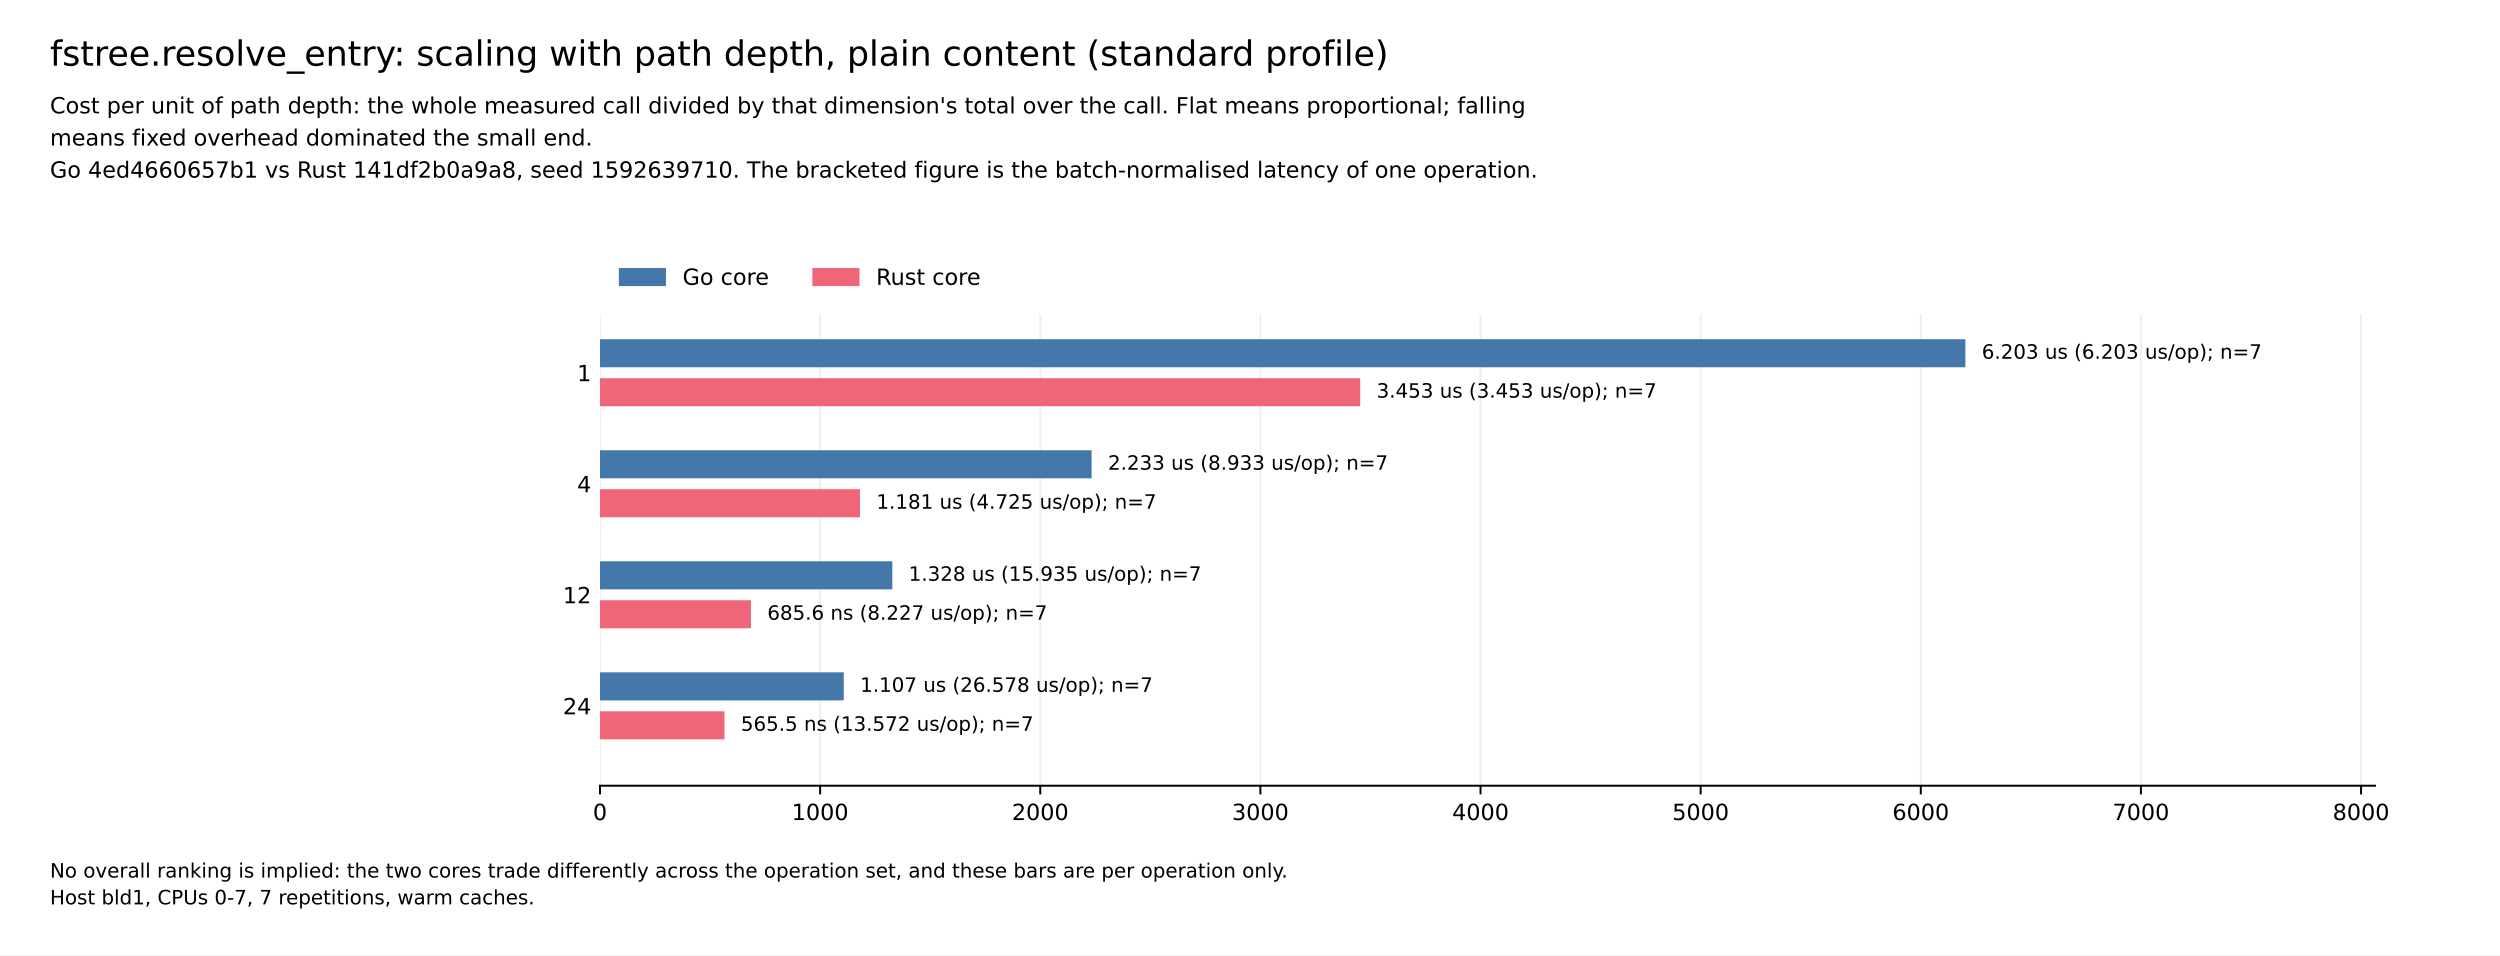
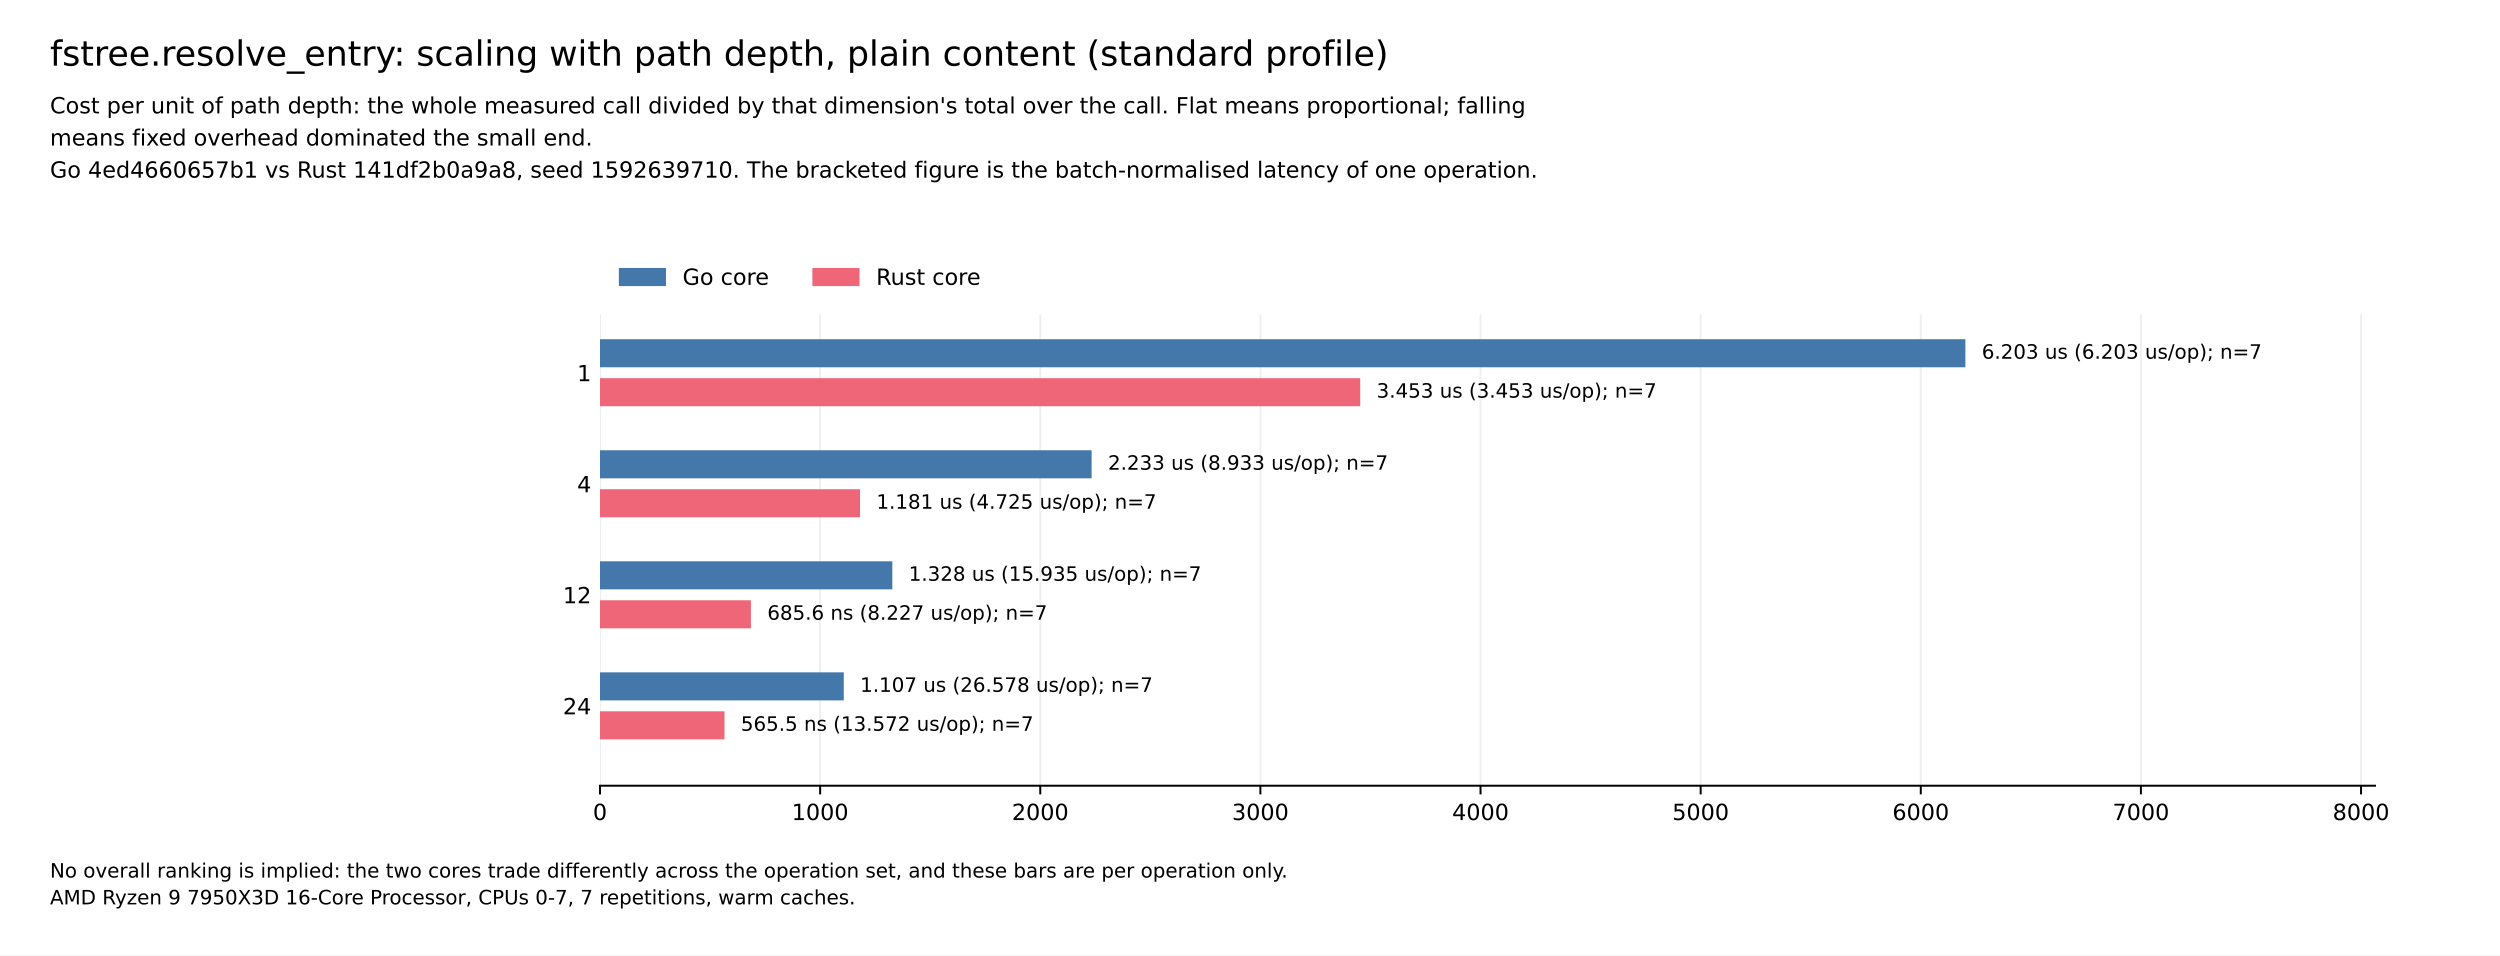
<svg xmlns="http://www.w3.org/2000/svg" xmlns:xlink="http://www.w3.org/1999/xlink" width="1008pt" height="385.2pt" viewBox="0 0 1008 385.2" version="1.1">
  <defs>
    <style type="text/css">*{stroke-linejoin: round; stroke-linecap: butt}</style>
  </defs>
  <g id="figure_1">
    <g id="patch_1">
      <path d="M 0 385.2  L 1008 385.2  L 1008 0  L 0 0  z " style="fill: #ffffff" />
    </g>
    <g id="axes_1">
      <g id="patch_2">
        <path d="M 241.92 316.8  L 957.6 316.8  L 957.6 126.72  L 241.92 126.72  z " style="fill: #ffffff" />
      </g>
      <g id="matplotlib.axis_1">
        <g id="xtick_1">
          <g id="line2d_1">
            <path d="M 241.92 316.8  L 241.92 126.72  " clip-path="url(#p4930f76656)" style="fill: none; stroke: #b0b0b0; stroke-opacity: 0.2; stroke-width: 0.8; stroke-linecap: square" />
          </g>
          <g id="line2d_2">
            <defs>
              <path id="m54265422a9" d="M 0 0  L 0 3.5  " style="stroke: #000000; stroke-width: 0.8" />
            </defs>
            <g>
              <use xlink:href="#m54265422a9" x="241.92" y="316.8" style="stroke: #000000; stroke-width: 0.8" />
            </g>
          </g>
          <g id="text_1">
            <text style="font-size: 9px; font-family: 'DejaVu Sans', 'Bitstream Vera Sans', 'Computer Modern Sans Serif', 'Lucida Grande', 'Verdana', 'Geneva', 'Lucid', 'Arial', 'Helvetica', 'Avant Garde', sans-serif; text-anchor: middle" x="241.92" y="330.639" transform="rotate(-0 241.92 330.6386)">0</text>
          </g>
        </g>
        <g id="xtick_2">
          <g id="line2d_3">
            <path d="M 330.677 316.8  L 330.677 126.72  " clip-path="url(#p4930f76656)" style="fill: none; stroke: #b0b0b0; stroke-opacity: 0.2; stroke-width: 0.8; stroke-linecap: square" />
          </g>
          <g id="line2d_4">
            <g>
              <use xlink:href="#m54265422a9" x="330.677" y="316.8" style="stroke: #000000; stroke-width: 0.8" />
            </g>
          </g>
          <g id="text_2">
            <text style="font-size: 9px; font-family: 'DejaVu Sans', 'Bitstream Vera Sans', 'Computer Modern Sans Serif', 'Lucida Grande', 'Verdana', 'Geneva', 'Lucid', 'Arial', 'Helvetica', 'Avant Garde', sans-serif; text-anchor: middle" x="330.677" y="330.639" transform="rotate(-0 330.6769 330.6386)">1000</text>
          </g>
        </g>
        <g id="xtick_3">
          <g id="line2d_5">
            <path d="M 419.434 316.8  L 419.434 126.72  " clip-path="url(#p4930f76656)" style="fill: none; stroke: #b0b0b0; stroke-opacity: 0.2; stroke-width: 0.8; stroke-linecap: square" />
          </g>
          <g id="line2d_6">
            <g>
              <use xlink:href="#m54265422a9" x="419.434" y="316.8" style="stroke: #000000; stroke-width: 0.8" />
            </g>
          </g>
          <g id="text_3">
            <text style="font-size: 9px; font-family: 'DejaVu Sans', 'Bitstream Vera Sans', 'Computer Modern Sans Serif', 'Lucida Grande', 'Verdana', 'Geneva', 'Lucid', 'Arial', 'Helvetica', 'Avant Garde', sans-serif; text-anchor: middle" x="419.434" y="330.639" transform="rotate(-0 419.4338 330.6386)">2000</text>
          </g>
        </g>
        <g id="xtick_4">
          <g id="line2d_7">
            <path d="M 508.191 316.8  L 508.191 126.72  " clip-path="url(#p4930f76656)" style="fill: none; stroke: #b0b0b0; stroke-opacity: 0.2; stroke-width: 0.8; stroke-linecap: square" />
          </g>
          <g id="line2d_8">
            <g>
              <use xlink:href="#m54265422a9" x="508.191" y="316.8" style="stroke: #000000; stroke-width: 0.8" />
            </g>
          </g>
          <g id="text_4">
            <text style="font-size: 9px; font-family: 'DejaVu Sans', 'Bitstream Vera Sans', 'Computer Modern Sans Serif', 'Lucida Grande', 'Verdana', 'Geneva', 'Lucid', 'Arial', 'Helvetica', 'Avant Garde', sans-serif; text-anchor: middle" x="508.191" y="330.639" transform="rotate(-0 508.1907 330.6386)">3000</text>
          </g>
        </g>
        <g id="xtick_5">
          <g id="line2d_9">
            <path d="M 596.948 316.8  L 596.948 126.72  " clip-path="url(#p4930f76656)" style="fill: none; stroke: #b0b0b0; stroke-opacity: 0.2; stroke-width: 0.8; stroke-linecap: square" />
          </g>
          <g id="line2d_10">
            <g>
              <use xlink:href="#m54265422a9" x="596.948" y="316.8" style="stroke: #000000; stroke-width: 0.8" />
            </g>
          </g>
          <g id="text_5">
            <text style="font-size: 9px; font-family: 'DejaVu Sans', 'Bitstream Vera Sans', 'Computer Modern Sans Serif', 'Lucida Grande', 'Verdana', 'Geneva', 'Lucid', 'Arial', 'Helvetica', 'Avant Garde', sans-serif; text-anchor: middle" x="596.948" y="330.639" transform="rotate(-0 596.9477 330.6386)">4000</text>
          </g>
        </g>
        <g id="xtick_6">
          <g id="line2d_11">
            <path d="M 685.705 316.8  L 685.705 126.72  " clip-path="url(#p4930f76656)" style="fill: none; stroke: #b0b0b0; stroke-opacity: 0.2; stroke-width: 0.8; stroke-linecap: square" />
          </g>
          <g id="line2d_12">
            <g>
              <use xlink:href="#m54265422a9" x="685.705" y="316.8" style="stroke: #000000; stroke-width: 0.8" />
            </g>
          </g>
          <g id="text_6">
            <text style="font-size: 9px; font-family: 'DejaVu Sans', 'Bitstream Vera Sans', 'Computer Modern Sans Serif', 'Lucida Grande', 'Verdana', 'Geneva', 'Lucid', 'Arial', 'Helvetica', 'Avant Garde', sans-serif; text-anchor: middle" x="685.705" y="330.639" transform="rotate(-0 685.7046 330.6386)">5000</text>
          </g>
        </g>
        <g id="xtick_7">
          <g id="line2d_13">
            <path d="M 774.461 316.8  L 774.461 126.72  " clip-path="url(#p4930f76656)" style="fill: none; stroke: #b0b0b0; stroke-opacity: 0.2; stroke-width: 0.8; stroke-linecap: square" />
          </g>
          <g id="line2d_14">
            <g>
              <use xlink:href="#m54265422a9" x="774.461" y="316.8" style="stroke: #000000; stroke-width: 0.8" />
            </g>
          </g>
          <g id="text_7">
            <text style="font-size: 9px; font-family: 'DejaVu Sans', 'Bitstream Vera Sans', 'Computer Modern Sans Serif', 'Lucida Grande', 'Verdana', 'Geneva', 'Lucid', 'Arial', 'Helvetica', 'Avant Garde', sans-serif; text-anchor: middle" x="774.461" y="330.639" transform="rotate(-0 774.4615 330.6386)">6000</text>
          </g>
        </g>
        <g id="xtick_8">
          <g id="line2d_15">
            <path d="M 863.218 316.8  L 863.218 126.72  " clip-path="url(#p4930f76656)" style="fill: none; stroke: #b0b0b0; stroke-opacity: 0.2; stroke-width: 0.8; stroke-linecap: square" />
          </g>
          <g id="line2d_16">
            <g>
              <use xlink:href="#m54265422a9" x="863.218" y="316.8" style="stroke: #000000; stroke-width: 0.8" />
            </g>
          </g>
          <g id="text_8">
            <text style="font-size: 9px; font-family: 'DejaVu Sans', 'Bitstream Vera Sans', 'Computer Modern Sans Serif', 'Lucida Grande', 'Verdana', 'Geneva', 'Lucid', 'Arial', 'Helvetica', 'Avant Garde', sans-serif; text-anchor: middle" x="863.218" y="330.639" transform="rotate(-0 863.2184 330.6386)">7000</text>
          </g>
        </g>
        <g id="xtick_9">
          <g id="line2d_17">
            <path d="M 951.975 316.8  L 951.975 126.72  " clip-path="url(#p4930f76656)" style="fill: none; stroke: #b0b0b0; stroke-opacity: 0.2; stroke-width: 0.8; stroke-linecap: square" />
          </g>
          <g id="line2d_18">
            <g>
              <use xlink:href="#m54265422a9" x="951.975" y="316.8" style="stroke: #000000; stroke-width: 0.8" />
            </g>
          </g>
          <g id="text_9">
            <text style="font-size: 9px; font-family: 'DejaVu Sans', 'Bitstream Vera Sans', 'Computer Modern Sans Serif', 'Lucida Grande', 'Verdana', 'Geneva', 'Lucid', 'Arial', 'Helvetica', 'Avant Garde', sans-serif; text-anchor: middle" x="951.975" y="330.639" transform="rotate(-0 951.9753 330.6386)">8000</text>
          </g>
        </g>
      </g>
      <g id="matplotlib.axis_2">
        <g id="ytick_1">
          <g id="line2d_19" />
          <g id="text_10">
            <text style="font-size: 9px; font-family: 'DejaVu Sans', 'Bitstream Vera Sans', 'Computer Modern Sans Serif', 'Lucida Grande', 'Verdana', 'Geneva', 'Lucid', 'Arial', 'Helvetica', 'Avant Garde', sans-serif; text-anchor: end" x="238.42" y="153.703" transform="rotate(-0 238.42 153.7029)">1</text>
          </g>
        </g>
        <g id="ytick_2">
          <g id="line2d_20" />
          <g id="text_11">
            <text style="font-size: 9px; font-family: 'DejaVu Sans', 'Bitstream Vera Sans', 'Computer Modern Sans Serif', 'Lucida Grande', 'Verdana', 'Geneva', 'Lucid', 'Arial', 'Helvetica', 'Avant Garde', sans-serif; text-anchor: end" x="238.42" y="198.474" transform="rotate(-0 238.42 198.4738)">4</text>
          </g>
        </g>
        <g id="ytick_3">
          <g id="line2d_21" />
          <g id="text_12">
            <text style="font-size: 9px; font-family: 'DejaVu Sans', 'Bitstream Vera Sans', 'Computer Modern Sans Serif', 'Lucida Grande', 'Verdana', 'Geneva', 'Lucid', 'Arial', 'Helvetica', 'Avant Garde', sans-serif; text-anchor: end" x="238.42" y="243.245" transform="rotate(-0 238.42 243.2448)">12</text>
          </g>
        </g>
        <g id="ytick_4">
          <g id="line2d_22" />
          <g id="text_13">
            <text style="font-size: 9px; font-family: 'DejaVu Sans', 'Bitstream Vera Sans', 'Computer Modern Sans Serif', 'Lucida Grande', 'Verdana', 'Geneva', 'Lucid', 'Arial', 'Helvetica', 'Avant Garde', sans-serif; text-anchor: end" x="238.42" y="288.016" transform="rotate(-0 238.42 288.0157)">24</text>
          </g>
        </g>
      </g>
      <g id="patch_3">
        <path d="M 241.92 136.774  L 792.443 136.774  L 792.443 148.084  L 241.92 148.084  z " clip-path="url(#p4930f76656)" style="fill: #4477aa" />
      </g>
      <g id="patch_4">
        <path d="M 241.92 152.483  L 548.44 152.483  L 548.44 163.793  L 241.92 163.793  z " clip-path="url(#p4930f76656)" style="fill: #ee6677" />
      </g>
      <g id="patch_5">
        <path d="M 241.92 181.545  L 440.138 181.545  L 440.138 192.855  L 241.92 192.855  z " clip-path="url(#p4930f76656)" style="fill: #4477aa" />
      </g>
      <g id="patch_6">
        <path d="M 241.92 197.254  L 346.767 197.254  L 346.767 208.564  L 241.92 208.564  z " clip-path="url(#p4930f76656)" style="fill: #ee6677" />
      </g>
      <g id="patch_7">
        <path d="M 241.92 226.316  L 359.784 226.316  L 359.784 237.626  L 241.92 237.626  z " clip-path="url(#p4930f76656)" style="fill: #4477aa" />
      </g>
      <g id="patch_8">
        <path d="M 241.92 242.025  L 302.772 242.025  L 302.772 253.335  L 241.92 253.335  z " clip-path="url(#p4930f76656)" style="fill: #ee6677" />
      </g>
      <g id="patch_9">
        <path d="M 241.92 271.087  L 340.211 271.087  L 340.211 282.397  L 241.92 282.397  z " clip-path="url(#p4930f76656)" style="fill: #4477aa" />
      </g>
      <g id="patch_10">
        <path d="M 241.92 286.796  L 292.111 286.796  L 292.111 298.106  L 241.92 298.106  z " clip-path="url(#p4930f76656)" style="fill: #ee6677" />
      </g>
      <g id="patch_11">
        <path d="M 241.92 316.8  L 957.6 316.8  " style="fill: none; stroke: #000000; stroke-width: 0.8; stroke-linejoin: miter; stroke-linecap: square" />
      </g>
      <g id="text_14">
        <text style="font-size: 8px; font-family: 'DejaVu Sans', 'Bitstream Vera Sans', 'Computer Modern Sans Serif', 'Lucida Grande', 'Verdana', 'Geneva', 'Lucid', 'Arial', 'Helvetica', 'Avant Garde', sans-serif; text-anchor: start" x="799.049" y="144.637" transform="rotate(-0 799.0494 144.6366)">6.203 us (6.203 us/op); n=7</text>
      </g>
      <g id="text_15">
        <text style="font-size: 8px; font-family: 'DejaVu Sans', 'Bitstream Vera Sans', 'Computer Modern Sans Serif', 'Lucida Grande', 'Verdana', 'Geneva', 'Lucid', 'Arial', 'Helvetica', 'Avant Garde', sans-serif; text-anchor: start" x="555.046" y="160.346" transform="rotate(-0 555.0459 160.3457)">3.453 us (3.453 us/op); n=7</text>
      </g>
      <g id="text_16">
        <text style="font-size: 8px; font-family: 'DejaVu Sans', 'Bitstream Vera Sans', 'Computer Modern Sans Serif', 'Lucida Grande', 'Verdana', 'Geneva', 'Lucid', 'Arial', 'Helvetica', 'Avant Garde', sans-serif; text-anchor: start" x="446.744" y="189.407" transform="rotate(-0 446.7445 189.4075)">2.233 us (8.933 us/op); n=7</text>
      </g>
      <g id="text_17">
        <text style="font-size: 8px; font-family: 'DejaVu Sans', 'Bitstream Vera Sans', 'Computer Modern Sans Serif', 'Lucida Grande', 'Verdana', 'Geneva', 'Lucid', 'Arial', 'Helvetica', 'Avant Garde', sans-serif; text-anchor: start" x="353.373" y="205.117" transform="rotate(-0 353.3731 205.1166)">1.181 us (4.725 us/op); n=7</text>
      </g>
      <g id="text_18">
        <text style="font-size: 8px; font-family: 'DejaVu Sans', 'Bitstream Vera Sans', 'Computer Modern Sans Serif', 'Lucida Grande', 'Verdana', 'Geneva', 'Lucid', 'Arial', 'Helvetica', 'Avant Garde', sans-serif; text-anchor: start" x="366.39" y="234.178" transform="rotate(-0 366.3905 234.1784)">1.328 us (15.935 us/op); n=7</text>
      </g>
      <g id="text_19">
        <text style="font-size: 8px; font-family: 'DejaVu Sans', 'Bitstream Vera Sans', 'Computer Modern Sans Serif', 'Lucida Grande', 'Verdana', 'Geneva', 'Lucid', 'Arial', 'Helvetica', 'Avant Garde', sans-serif; text-anchor: start" x="309.378" y="249.887" transform="rotate(-0 309.3783 249.8875)">685.6 ns (8.227 us/op); n=7</text>
      </g>
      <g id="text_20">
        <text style="font-size: 8px; font-family: 'DejaVu Sans', 'Bitstream Vera Sans', 'Computer Modern Sans Serif', 'Lucida Grande', 'Verdana', 'Geneva', 'Lucid', 'Arial', 'Helvetica', 'Avant Garde', sans-serif; text-anchor: start" x="346.818" y="278.949" transform="rotate(-0 346.8176 278.9493)">1.107 us (26.578 us/op); n=7</text>
      </g>
      <g id="text_21">
        <text style="font-size: 8px; font-family: 'DejaVu Sans', 'Bitstream Vera Sans', 'Computer Modern Sans Serif', 'Lucida Grande', 'Verdana', 'Geneva', 'Lucid', 'Arial', 'Helvetica', 'Avant Garde', sans-serif; text-anchor: start" x="298.717" y="294.658" transform="rotate(-0 298.7174 294.6584)">565.5 ns (13.572 us/op); n=7</text>
      </g>
      <g id="legend_1">
        <g id="patch_12">
          <path d="M 250.02 114.847  L 268.02 114.847  L 268.02 108.547  L 250.02 108.547  z " style="fill: #4477aa; stroke: #4477aa; stroke-linejoin: miter" />
        </g>
        <g id="text_22">
          <text style="font-size: 9px; font-family: 'DejaVu Sans', 'Bitstream Vera Sans', 'Computer Modern Sans Serif', 'Lucida Grande', 'Verdana', 'Geneva', 'Lucid', 'Arial', 'Helvetica', 'Avant Garde', sans-serif; text-anchor: start" x="275.22" y="114.847" transform="rotate(-0 275.22 114.8475)">Go core</text>
        </g>
        <g id="patch_13">
          <path d="M 328.051 114.847  L 346.051 114.847  L 346.051 108.547  L 328.051 108.547  z " style="fill: #ee6677; stroke: #ee6677; stroke-linejoin: miter" />
        </g>
        <g id="text_23">
          <text style="font-size: 9px; font-family: 'DejaVu Sans', 'Bitstream Vera Sans', 'Computer Modern Sans Serif', 'Lucida Grande', 'Verdana', 'Geneva', 'Lucid', 'Arial', 'Helvetica', 'Avant Garde', sans-serif; text-anchor: start" x="353.251" y="114.847" transform="rotate(-0 353.2514 114.8475)">Rust core</text>
        </g>
      </g>
    </g>
    <g id="text_24">
      <text style="font-size: 14px; font-family: 'DejaVu Sans', 'Bitstream Vera Sans', 'Computer Modern Sans Serif', 'Lucida Grande', 'Verdana', 'Geneva', 'Lucid', 'Arial', 'Helvetica', 'Avant Garde', sans-serif; text-anchor: start" x="20.16" y="26.478" transform="rotate(-0 20.16 26.47781)">fstree.resolve_entry: scaling with path depth, plain content (standard profile)</text>
    </g>
    <g id="text_25">
      <text style="font-size: 9px; font-family: 'DejaVu Sans', 'Bitstream Vera Sans', 'Computer Modern Sans Serif', 'Lucida Grande', 'Verdana', 'Geneva', 'Lucid', 'Arial', 'Helvetica', 'Avant Garde', sans-serif; text-anchor: start" x="20.16" y="45.719" transform="rotate(-0 20.16 45.71859)">Cost per unit of path depth: the whole measured call divided by that dimension's total over the call. Flat means proportional; falling</text>
    </g>
    <g id="text_26">
      <text style="font-size: 9px; font-family: 'DejaVu Sans', 'Bitstream Vera Sans', 'Computer Modern Sans Serif', 'Lucida Grande', 'Verdana', 'Geneva', 'Lucid', 'Arial', 'Helvetica', 'Avant Garde', sans-serif; text-anchor: start" x="20.16" y="58.679" transform="rotate(-0 20.16 58.67859)">means fixed overhead dominated the small end.</text>
    </g>
    <g id="text_27">
      <text style="font-size: 9px; font-family: 'DejaVu Sans', 'Bitstream Vera Sans', 'Computer Modern Sans Serif', 'Lucida Grande', 'Verdana', 'Geneva', 'Lucid', 'Arial', 'Helvetica', 'Avant Garde', sans-serif; text-anchor: start" x="20.16" y="71.639" transform="rotate(-0 20.16 71.63859)">Go 4ed4660657b1 vs Rust 141df2b0a9a8, seed 1592639710. The bracketed figure is the batch-normalised latency of one operation.</text>
    </g>
    <g id="text_28">
      <text style="font-size: 8px; font-family: 'DejaVu Sans', 'Bitstream Vera Sans', 'Computer Modern Sans Serif', 'Lucida Grande', 'Verdana', 'Geneva', 'Lucid', 'Arial', 'Helvetica', 'Avant Garde', sans-serif; text-anchor: start" x="20.16" y="353.839" transform="rotate(-0 20.16 353.8388)">No overall ranking is implied: the two cores trade differently across the operation set, and these bars are per operation only.</text>
    </g>
    <g id="text_29">
-       <text style="font-size: 8px; font-family: 'DejaVu Sans', 'Bitstream Vera Sans', 'Computer Modern Sans Serif', 'Lucida Grande', 'Verdana', 'Geneva', 'Lucid', 'Arial', 'Helvetica', 'Avant Garde', sans-serif; text-anchor: start" x="20.16" y="364.639" transform="rotate(-0 20.16 364.6388)">Host bld1, CPUs 0-7, 7 repetitions, warm caches.</text>
+       <text style="font-size: 8px; font-family: 'DejaVu Sans', 'Bitstream Vera Sans', 'Computer Modern Sans Serif', 'Lucida Grande', 'Verdana', 'Geneva', 'Lucid', 'Arial', 'Helvetica', 'Avant Garde', sans-serif; text-anchor: start" x="20.16" y="364.639" transform="rotate(-0 20.16 364.6388)">AMD Ryzen 9 7950X3D 16-Core Processor, CPUs 0-7, 7 repetitions, warm caches.</text>
    </g>
  </g>
  <defs>
    <clipPath id="p4930f76656">
      <rect x="241.92" y="126.72" width="715.68" height="190.08" />
    </clipPath>
  </defs>
</svg>
